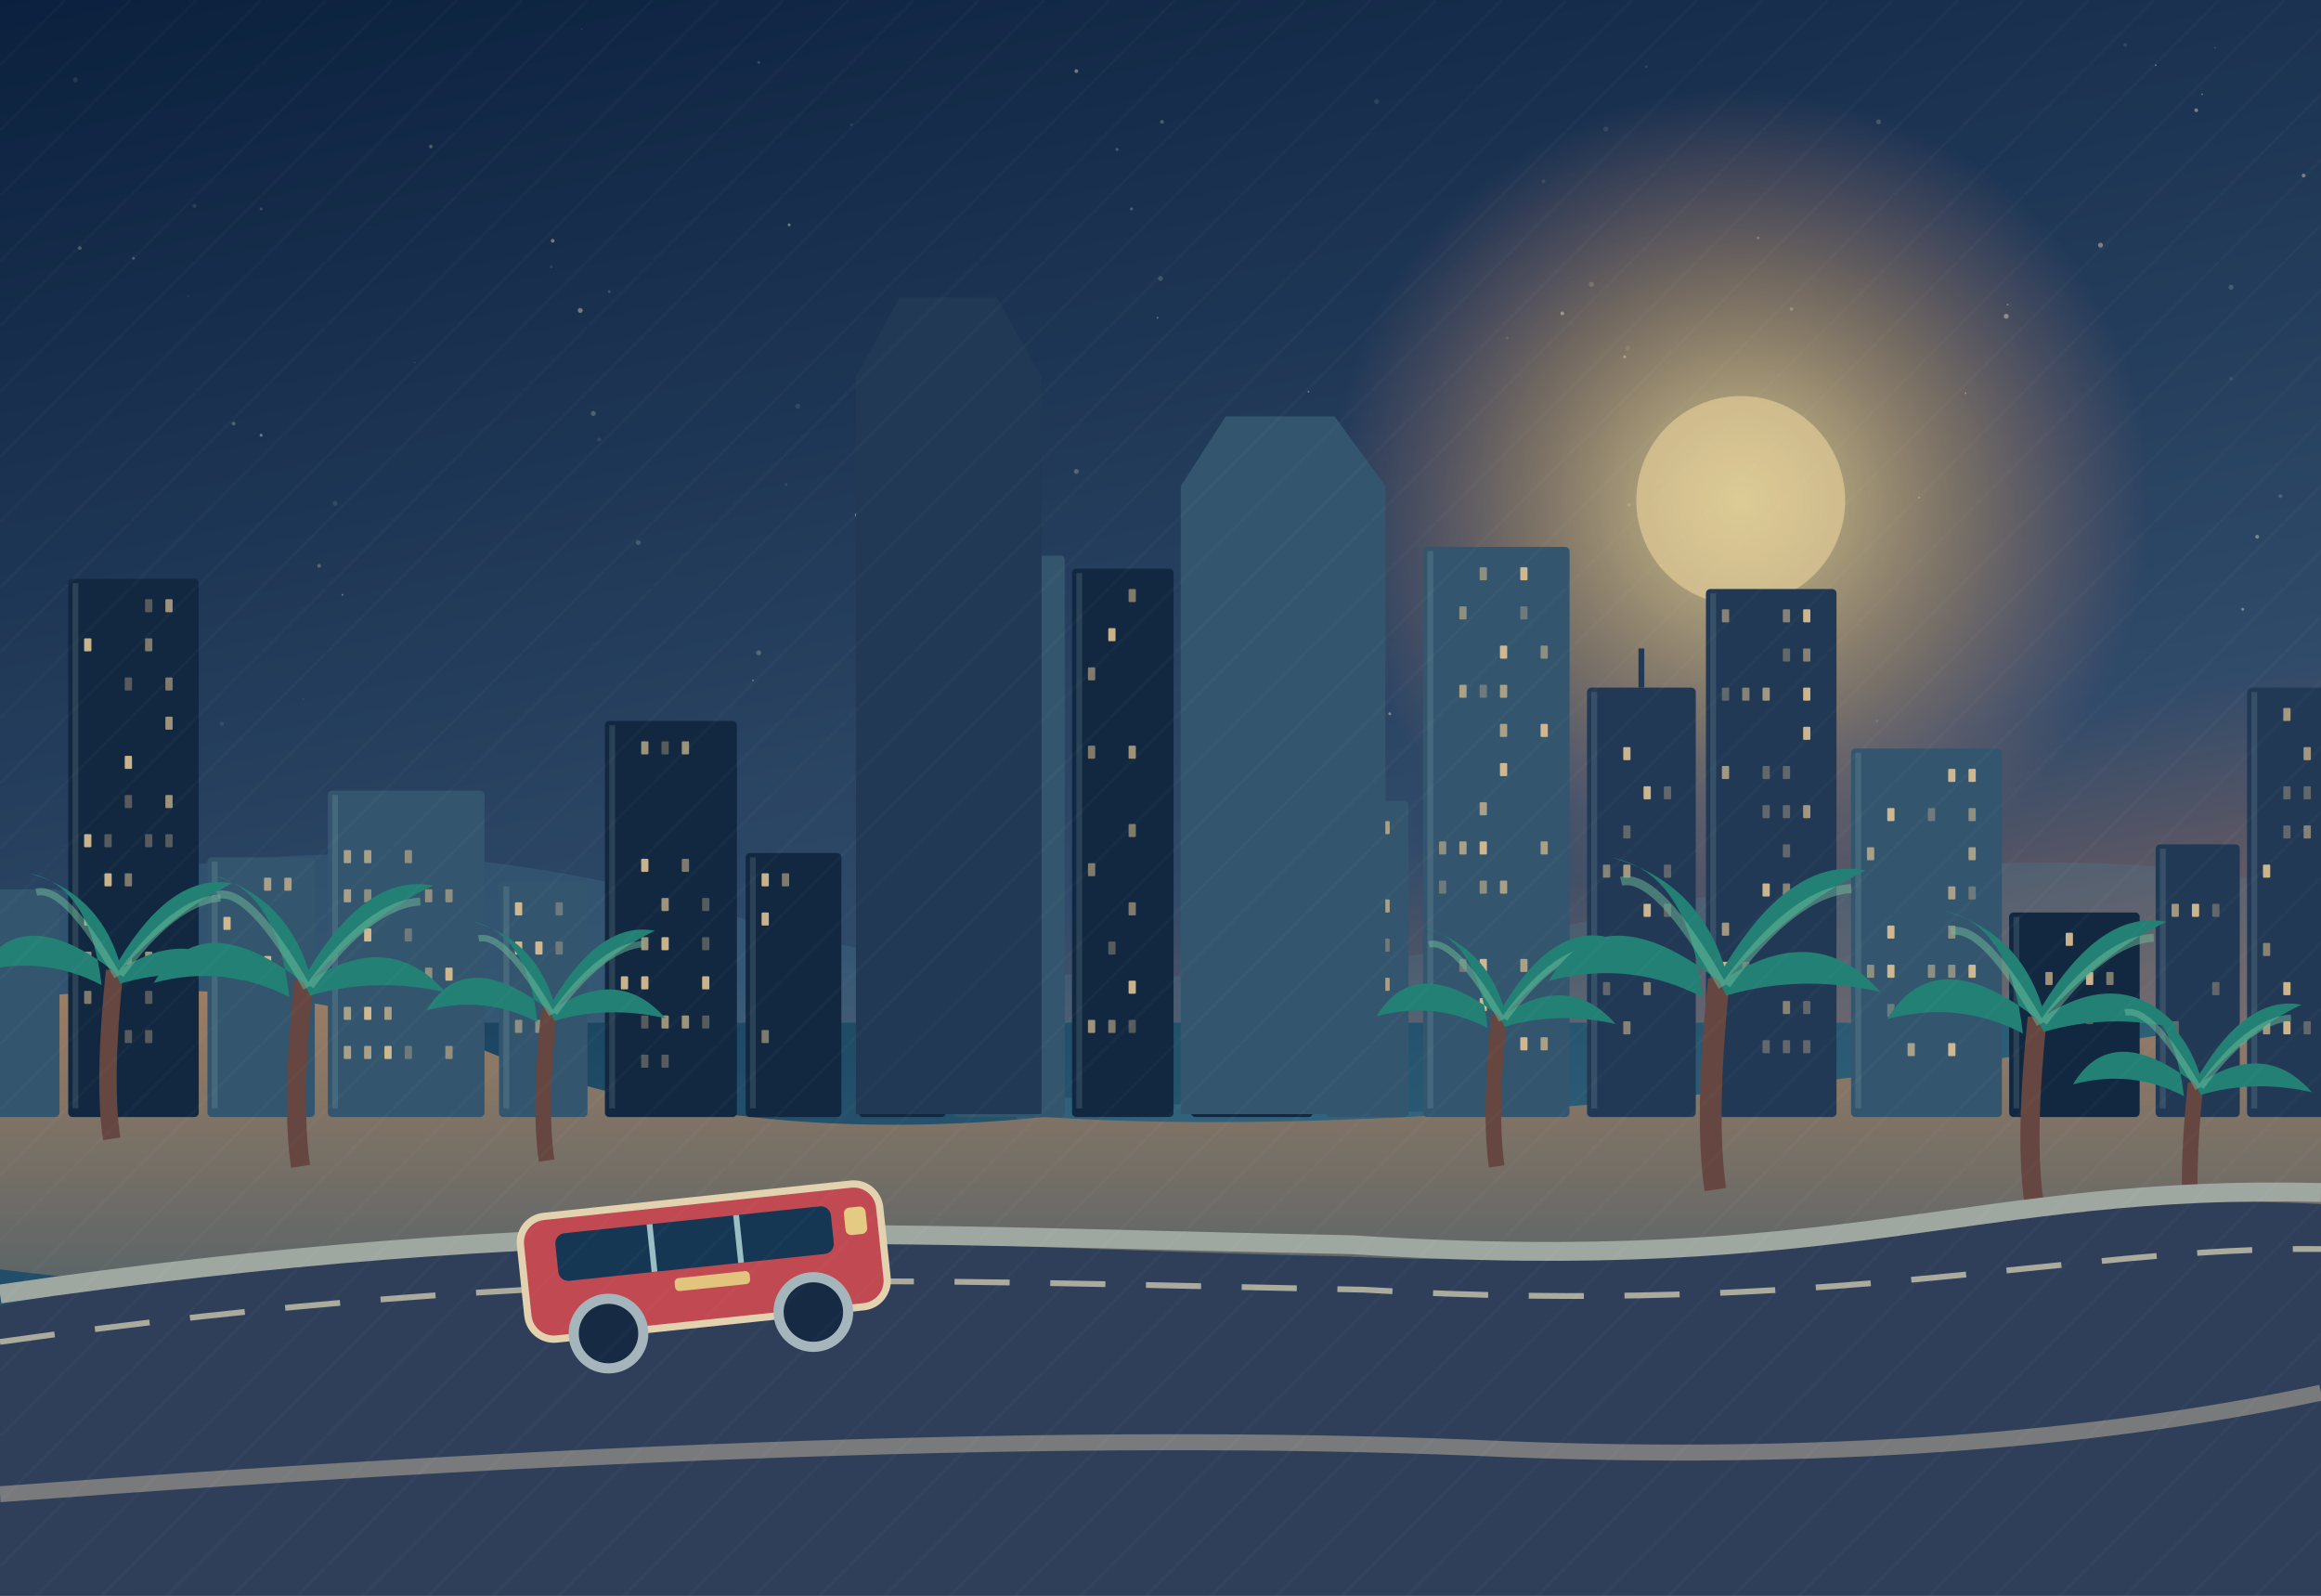
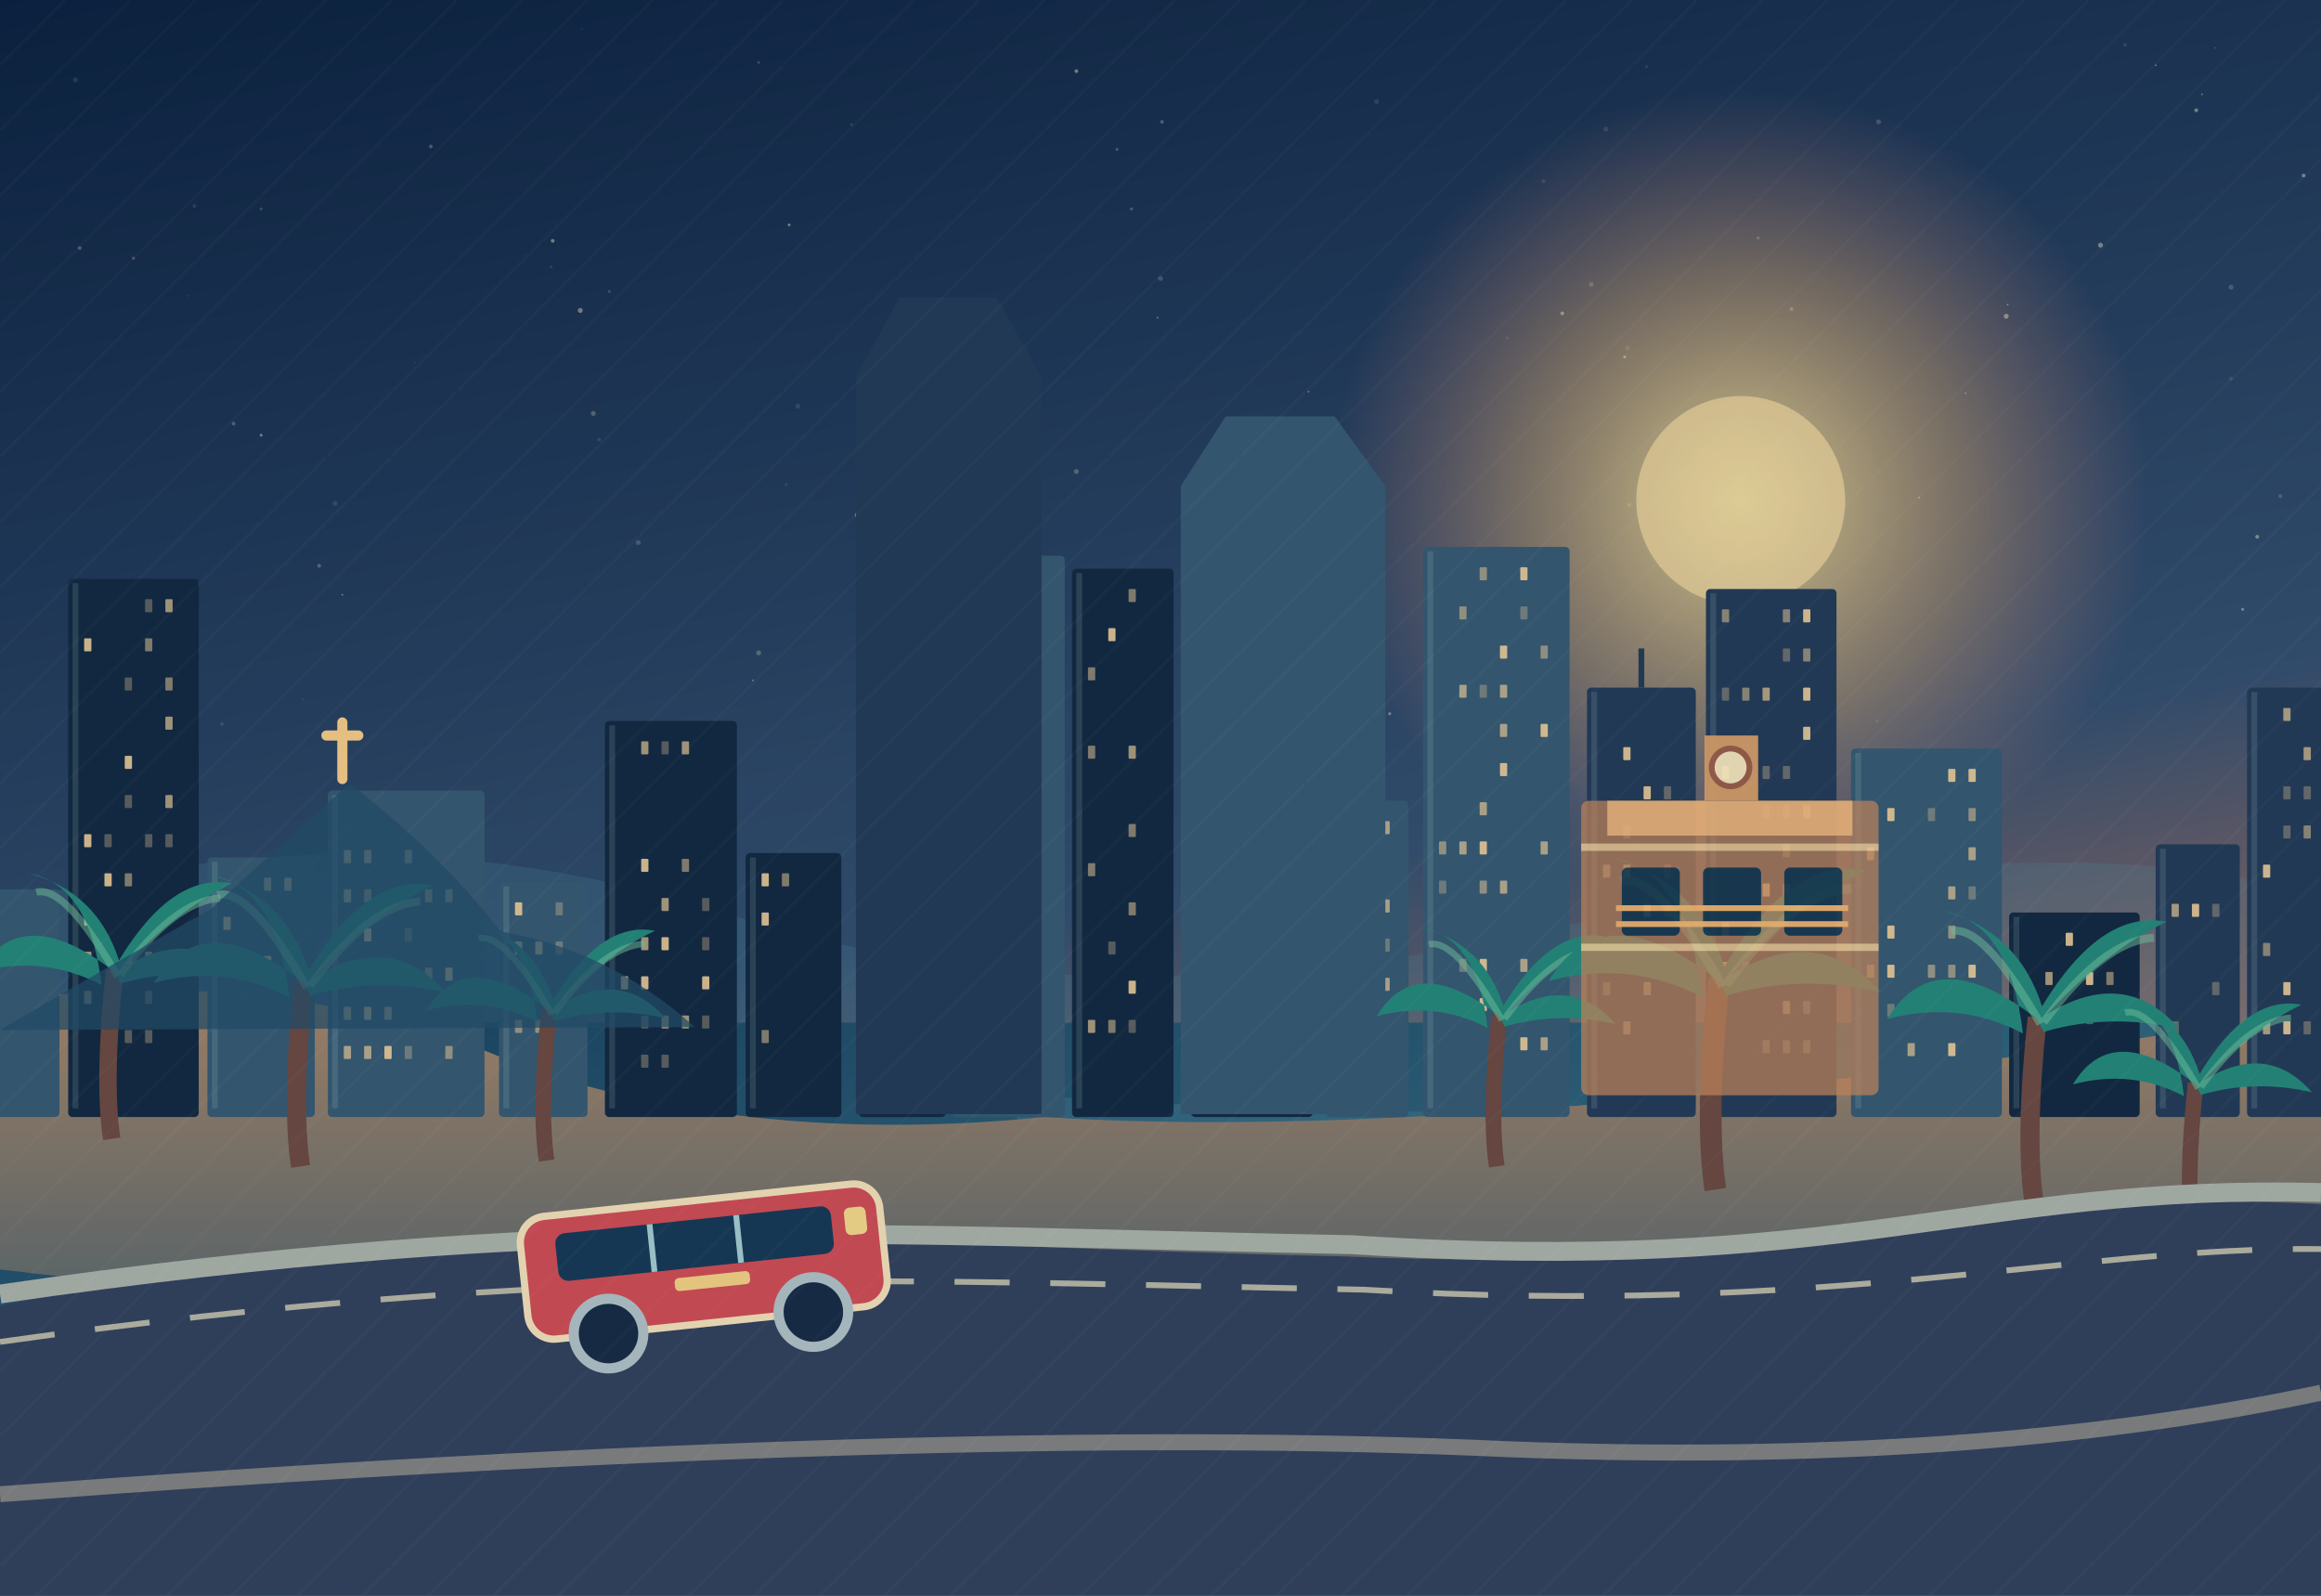
<svg xmlns="http://www.w3.org/2000/svg" width="1600" height="1100" viewBox="0 0 1600 1100" preserveAspectRatio="xMidYMid slice">
  <defs>
    <linearGradient id="sky" x1="0" y1="0" x2=".3" y2="1">
      <stop offset="0" stop-color="#0a203e" />
      <stop offset=".65" stop-color="#345070" />
      <stop offset="1" stop-color="#dc805c" />
    </linearGradient>
    <radialGradient id="glow">
      <stop offset="0" stop-color="#fff1a2" stop-opacity=".90" />
      <stop offset=".55" stop-color="#fbbb72" stop-opacity=".42" />
      <stop offset="1" stop-color="#f58c7a" stop-opacity="0" />
    </radialGradient>
    <linearGradient id="water" x1="0" y1="0" x2="1" y2="1">
      <stop stop-color="#16415e" />
      <stop offset="1" stop-color="#4f91a4" />
    </linearGradient>
    <linearGradient id="sand" x1="0" y1="0" x2="0" y2="1">
      <stop stop-color="#ae8a6a" />
      <stop offset="1" stop-color="#5e6b6e" />
    </linearGradient>
    <pattern id="lines" width="45" height="45" patternUnits="userSpaceOnUse">
      <path d="M0 45 L45 0" stroke="#ffffff" opacity=".025" stroke-width="2" />
    </pattern>
  </defs>
  <rect width="1600" height="1100" fill="url(#sky)" />
  <circle cx="1200" cy="345" r="285" fill="url(#glow)" />
  <circle cx="1200" cy="345" r="72" fill="#ffe2a4" opacity=".67" />
  <circle cx="130" cy="204" r="0.6" fill="#fff1cf" opacity=".12" />
  <circle cx="742" cy="49" r="1.3" fill="#fff1cf" opacity=".45" />
  <circle cx="401" cy="20" r="0.6" fill="#fff1cf" opacity=".12" />
  <circle cx="161" cy="292" r="1.3" fill="#fff1cf" opacity=".27" />
  <circle cx="409" cy="285" r="1.7" fill="#fff1cf" opacity=".27" />
  <circle cx="1556" cy="370" r="1.3" fill="#fff1cf" opacity=".45" />
  <circle cx="780" cy="144" r="1" fill="#fff1cf" opacity=".27" />
  <circle cx="591" cy="355" r="1.7" fill="#fff1cf" opacity=".45" />
  <circle cx="829" cy="416" r="1.3" fill="#fff1cf" opacity=".45" />
  <circle cx="523" cy="450" r="1.7" fill="#fff1cf" opacity=".27" />
  <circle cx="1097" cy="196" r="1.7" fill="#fff1cf" opacity=".2" />
  <circle cx="153" cy="499" r="1.3" fill="#fff1cf" opacity=".12" />
  <circle cx="635" cy="481" r="0.6" fill="#fff1cf" opacity=".2" />
  <circle cx="1212" cy="164" r="1" fill="#fff1cf" opacity=".27" />
  <circle cx="1323" cy="343" r="0.6" fill="#fff1cf" opacity=".45" />
  <circle cx="180" cy="300" r="1" fill="#fff1cf" opacity=".45" />
  <circle cx="784" cy="399" r="1" fill="#fff1cf" opacity=".2" />
  <circle cx="800" cy="192" r="1.7" fill="#fff1cf" opacity=".2" />
  <circle cx="209" cy="482" r="0.6" fill="#fff1cf" opacity=".12" />
  <circle cx="220" cy="390" r="1.3" fill="#fff1cf" opacity=".27" />
  <circle cx="1123" cy="348" r="1.3" fill="#fff1cf" opacity=".2" />
  <circle cx="830" cy="488" r="0.6" fill="#fff1cf" opacity=".12" />
  <circle cx="55" cy="171" r="1.3" fill="#fff1cf" opacity=".27" />
  <circle cx="1514" cy="76" r="1.3" fill="#fff1cf" opacity=".45" />
  <circle cx="180" cy="144" r="1" fill="#fff1cf" opacity=".2" />
  <circle cx="801" cy="84" r="1.3" fill="#fff1cf" opacity=".27" />
  <circle cx="615" cy="378" r="1.3" fill="#fff1cf" opacity=".12" />
  <circle cx="587" cy="86" r="1" fill="#fff1cf" opacity=".12" />
  <circle cx="1294" cy="497" r="1" fill="#fff1cf" opacity=".12" />
  <circle cx="92" cy="178" r="1" fill="#fff1cf" opacity=".27" />
  <circle cx="902" cy="270" r="0.6" fill="#fff1cf" opacity=".45" />
  <circle cx="297" cy="101" r="1.3" fill="#fff1cf" opacity=".27" />
  <circle cx="381" cy="166" r="1.3" fill="#fff1cf" opacity=".45" />
  <circle cx="1135" cy="46" r="1" fill="#fff1cf" opacity=".12" />
  <circle cx="691" cy="407" r="0.6" fill="#fff1cf" opacity=".2" />
  <circle cx="400" cy="214" r="1.7" fill="#fff1cf" opacity=".45" />
  <circle cx="286" cy="250" r="0.6" fill="#fff1cf" opacity=".12" />
  <circle cx="1235" cy="213" r="1.3" fill="#fff1cf" opacity=".27" />
  <circle cx="1448" cy="169" r="1.7" fill="#fff1cf" opacity=".45" />
  <circle cx="1120" cy="246" r="1" fill="#fff1cf" opacity=".45" />
  <circle cx="550" cy="280" r="1.7" fill="#fff1cf" opacity=".12" />
  <circle cx="798" cy="219" r="0.6" fill="#fff1cf" opacity=".45" />
  <circle cx="542" cy="334" r="1" fill="#fff1cf" opacity=".12" />
  <circle cx="1107" cy="89" r="1.7" fill="#fff1cf" opacity=".12" />
  <circle cx="544" cy="155" r="1" fill="#fff1cf" opacity=".45" />
  <circle cx="1384" cy="210" r="0.6" fill="#fff1cf" opacity=".45" />
  <circle cx="1064" cy="125" r="1.3" fill="#fff1cf" opacity=".12" />
  <circle cx="1145" cy="390" r="1" fill="#fff1cf" opacity=".2" />
  <circle cx="519" cy="469" r="0.6" fill="#fff1cf" opacity=".45" />
  <circle cx="134" cy="142" r="1.3" fill="#fff1cf" opacity=".12" />
  <circle cx="236" cy="410" r="0.6" fill="#fff1cf" opacity=".45" />
  <circle cx="66" cy="500" r="1.7" fill="#fff1cf" opacity=".45" />
  <circle cx="742" cy="325" r="1.7" fill="#fff1cf" opacity=".27" />
  <circle cx="523" cy="43" r="1" fill="#fff1cf" opacity=".2" />
  <circle cx="1546" cy="420" r="1" fill="#fff1cf" opacity=".45" />
  <circle cx="1295" cy="84" r="1.7" fill="#fff1cf" opacity=".2" />
  <circle cx="1518" cy="65" r="0.6" fill="#fff1cf" opacity=".45" />
  <circle cx="413" cy="303" r="1.3" fill="#fff1cf" opacity=".12" />
  <circle cx="52" cy="55" r="1.7" fill="#fff1cf" opacity=".12" />
  <circle cx="1077" cy="216" r="1.3" fill="#fff1cf" opacity=".45" />
  <circle cx="1538" cy="198" r="1.7" fill="#fff1cf" opacity=".2" />
  <circle cx="380" cy="184" r="1" fill="#fff1cf" opacity=".12" />
  <circle cx="1143" cy="333" r="0.6" fill="#fff1cf" opacity=".27" />
  <circle cx="1572" cy="342" r="1.3" fill="#fff1cf" opacity=".2" />
  <circle cx="1527" cy="33" r="0.6" fill="#fff1cf" opacity=".2" />
  <circle cx="1039" cy="233" r="1" fill="#fff1cf" opacity=".12" />
  <circle cx="1383" cy="218" r="1.7" fill="#fff1cf" opacity=".45" />
  <circle cx="440" cy="374" r="1.7" fill="#fff1cf" opacity=".2" />
  <circle cx="1588" cy="121" r="1.3" fill="#fff1cf" opacity=".45" />
  <circle cx="231" cy="347" r="1.7" fill="#fff1cf" opacity=".12" />
  <circle cx="634" cy="436" r="1.3" fill="#fff1cf" opacity=".27" />
  <circle cx="1122" cy="240" r="1.7" fill="#fff1cf" opacity=".12" />
  <circle cx="1486" cy="45" r="0.6" fill="#fff1cf" opacity=".45" />
  <circle cx="949" cy="70" r="1.7" fill="#fff1cf" opacity=".12" />
  <circle cx="420" cy="201" r="1" fill="#fff1cf" opacity=".2" />
  <circle cx="958" cy="492" r="1" fill="#fff1cf" opacity=".45" />
  <circle cx="1538" cy="261" r="1.3" fill="#fff1cf" opacity=".12" />
  <circle cx="1465" cy="31" r="1.3" fill="#fff1cf" opacity=".12" />
  <circle cx="1355" cy="271" r="0.6" fill="#fff1cf" opacity=".45" />
  <circle cx="770" cy="103" r="1" fill="#fff1cf" opacity=".27" />
  <path d="M0 625 Q250 550 505 631 T1080 638 T1600 616 V770 H0Z" fill="#4f91a4" opacity=".22" />
  <path d="M0 705 L1600 705 V1100 H0Z" fill="url(#water)" />
  <path d="M700 754 Q1090 785 1600 740 V1100 H720Z" fill="#4f91a4" opacity=".28" />
  <path d="M780 817 Q1075 861 1600 821 M870 893 Q1190 914 1580 891 M950 963 Q1330 983 1580 970" fill="none" stroke="#bde1db" stroke-width="4" opacity=".2" />
  <path d="M-40 697 Q180 655 360 735 Q520 790 720 770 Q1030 790 1600 696 L1600 870 Q1050 886 706 903 Q310 916 -40 870Z" fill="url(#sand)" />
  <rect x="-20" y="613" width="61" height="157" rx="3" fill="#385c74" />
  <path d="M-15 616 V764" stroke="#bfe1dd" stroke-width="4" opacity=".16" />
  <rect x="19" y="654" width="5" height="9" rx=".6" fill="#ffdba0" opacity="0.52" />
  <rect x="47" y="399" width="90" height="371" rx="3" fill="#122941" />
  <path d="M52 402 V764" stroke="#bfe1dd" stroke-width="4" opacity=".16" />
  <rect x="58" y="440" width="5" height="9" rx=".6" fill="#ffdba0" opacity="0.88" />
  <rect x="58" y="575" width="5" height="9" rx=".6" fill="#ffdba0" opacity="0.88" />
  <rect x="58" y="629" width="5" height="9" rx=".6" fill="#ffdba0" opacity="0.88" />
  <rect x="58" y="656" width="5" height="9" rx=".6" fill="#ffdba0" opacity="0.67" />
  <rect x="58" y="683" width="5" height="9" rx=".6" fill="#ffdba0" opacity="0.52" />
  <rect x="72" y="575" width="5" height="9" rx=".6" fill="#ffdba0" opacity="0.33" />
  <rect x="72" y="602" width="5" height="9" rx=".6" fill="#ffdba0" opacity="0.88" />
  <rect x="72" y="710" width="5" height="9" rx=".6" fill="#ffdba0" opacity="0.88" />
  <rect x="86" y="467" width="5" height="9" rx=".6" fill="#ffdba0" opacity="0.33" />
  <rect x="86" y="521" width="5" height="9" rx=".6" fill="#ffdba0" opacity="0.88" />
  <rect x="86" y="548" width="5" height="9" rx=".6" fill="#ffdba0" opacity="0.33" />
  <rect x="86" y="602" width="5" height="9" rx=".6" fill="#ffdba0" opacity="0.52" />
  <rect x="86" y="656" width="5" height="9" rx=".6" fill="#ffdba0" opacity="0.52" />
  <rect x="86" y="710" width="5" height="9" rx=".6" fill="#ffdba0" opacity="0.33" />
  <rect x="100" y="413" width="5" height="9" rx=".6" fill="#ffdba0" opacity="0.33" />
  <rect x="100" y="440" width="5" height="9" rx=".6" fill="#ffdba0" opacity="0.52" />
  <rect x="100" y="575" width="5" height="9" rx=".6" fill="#ffdba0" opacity="0.33" />
  <rect x="100" y="656" width="5" height="9" rx=".6" fill="#ffdba0" opacity="0.67" />
  <rect x="100" y="683" width="5" height="9" rx=".6" fill="#ffdba0" opacity="0.33" />
  <rect x="100" y="710" width="5" height="9" rx=".6" fill="#ffdba0" opacity="0.33" />
  <rect x="114" y="413" width="5" height="9" rx=".6" fill="#ffdba0" opacity="0.67" />
  <rect x="114" y="467" width="5" height="9" rx=".6" fill="#ffdba0" opacity="0.52" />
  <rect x="114" y="494" width="5" height="9" rx=".6" fill="#ffdba0" opacity="0.67" />
  <rect x="114" y="548" width="5" height="9" rx=".6" fill="#ffdba0" opacity="0.67" />
  <rect x="114" y="575" width="5" height="9" rx=".6" fill="#ffdba0" opacity="0.33" />
  <rect x="143" y="591" width="74" height="179" rx="3" fill="#385c74" />
  <path d="M148 594 V764" stroke="#bfe1dd" stroke-width="4" opacity=".16" />
  <rect x="154" y="632" width="5" height="9" rx=".6" fill="#ffdba0" opacity="0.88" />
  <rect x="182" y="605" width="5" height="9" rx=".6" fill="#ffdba0" opacity="0.67" />
  <rect x="182" y="659" width="5" height="9" rx=".6" fill="#ffdba0" opacity="0.88" />
  <rect x="196" y="605" width="5" height="9" rx=".6" fill="#ffdba0" opacity="0.67" />
  <rect x="226" y="545" width="108" height="225" rx="3" fill="#385c74" />
  <path d="M231 548 V764" stroke="#bfe1dd" stroke-width="4" opacity=".16" />
  <rect x="237" y="586" width="5" height="9" rx=".6" fill="#ffdba0" opacity="0.67" />
  <rect x="237" y="613" width="5" height="9" rx=".6" fill="#ffdba0" opacity="0.67" />
  <rect x="237" y="694" width="5" height="9" rx=".6" fill="#ffdba0" opacity="0.67" />
  <rect x="237" y="721" width="5" height="9" rx=".6" fill="#ffdba0" opacity="0.67" />
  <rect x="251" y="586" width="5" height="9" rx=".6" fill="#ffdba0" opacity="0.67" />
  <rect x="251" y="613" width="5" height="9" rx=".6" fill="#ffdba0" opacity="0.52" />
  <rect x="251" y="640" width="5" height="9" rx=".6" fill="#ffdba0" opacity="0.88" />
  <rect x="251" y="667" width="5" height="9" rx=".6" fill="#ffdba0" opacity="0.52" />
  <rect x="251" y="694" width="5" height="9" rx=".6" fill="#ffdba0" opacity="0.88" />
  <rect x="251" y="721" width="5" height="9" rx=".6" fill="#ffdba0" opacity="0.67" />
  <rect x="265" y="694" width="5" height="9" rx=".6" fill="#ffdba0" opacity="0.67" />
  <rect x="265" y="721" width="5" height="9" rx=".6" fill="#ffdba0" opacity="0.88" />
  <rect x="279" y="586" width="5" height="9" rx=".6" fill="#ffdba0" opacity="0.52" />
  <rect x="279" y="640" width="5" height="9" rx=".6" fill="#ffdba0" opacity="0.33" />
  <rect x="279" y="667" width="5" height="9" rx=".6" fill="#ffdba0" opacity="0.67" />
  <rect x="279" y="721" width="5" height="9" rx=".6" fill="#ffdba0" opacity="0.33" />
  <rect x="293" y="613" width="5" height="9" rx=".6" fill="#ffdba0" opacity="0.52" />
  <rect x="293" y="667" width="5" height="9" rx=".6" fill="#ffdba0" opacity="0.52" />
  <rect x="307" y="613" width="5" height="9" rx=".6" fill="#ffdba0" opacity="0.52" />
  <rect x="307" y="667" width="5" height="9" rx=".6" fill="#ffdba0" opacity="0.88" />
  <rect x="307" y="721" width="5" height="9" rx=".6" fill="#ffdba0" opacity="0.52" />
  <rect x="344" y="608" width="61" height="162" rx="3" fill="#385c74" />
  <path d="M349 611 V764" stroke="#bfe1dd" stroke-width="4" opacity=".16" />
  <rect x="355" y="622" width="5" height="9" rx=".6" fill="#ffdba0" opacity="0.88" />
  <rect x="355" y="649" width="5" height="9" rx=".6" fill="#ffdba0" opacity="0.88" />
  <rect x="355" y="703" width="5" height="9" rx=".6" fill="#ffdba0" opacity="0.52" />
  <rect x="369" y="649" width="5" height="9" rx=".6" fill="#ffdba0" opacity="0.88" />
  <rect x="369" y="703" width="5" height="9" rx=".6" fill="#ffdba0" opacity="0.52" />
  <rect x="383" y="622" width="5" height="9" rx=".6" fill="#ffdba0" opacity="0.33" />
  <rect x="383" y="649" width="5" height="9" rx=".6" fill="#ffdba0" opacity="0.33" />
  <rect x="417" y="497" width="91" height="273" rx="3" fill="#122941" />
  <path d="M422 500 V764" stroke="#bfe1dd" stroke-width="4" opacity=".16" />
  <rect x="428" y="673" width="5" height="9" rx=".6" fill="#ffdba0" opacity="0.88" />
  <rect x="442" y="511" width="5" height="9" rx=".6" fill="#ffdba0" opacity="0.67" />
  <rect x="442" y="592" width="5" height="9" rx=".6" fill="#ffdba0" opacity="0.88" />
  <rect x="442" y="646" width="5" height="9" rx=".6" fill="#ffdba0" opacity="0.67" />
  <rect x="442" y="673" width="5" height="9" rx=".6" fill="#ffdba0" opacity="0.88" />
  <rect x="442" y="700" width="5" height="9" rx=".6" fill="#ffdba0" opacity="0.33" />
  <rect x="442" y="727" width="5" height="9" rx=".6" fill="#ffdba0" opacity="0.33" />
  <rect x="456" y="511" width="5" height="9" rx=".6" fill="#ffdba0" opacity="0.33" />
  <rect x="456" y="619" width="5" height="9" rx=".6" fill="#ffdba0" opacity="0.67" />
  <rect x="456" y="646" width="5" height="9" rx=".6" fill="#ffdba0" opacity="0.88" />
  <rect x="456" y="700" width="5" height="9" rx=".6" fill="#ffdba0" opacity="0.67" />
  <rect x="456" y="727" width="5" height="9" rx=".6" fill="#ffdba0" opacity="0.33" />
  <rect x="470" y="511" width="5" height="9" rx=".6" fill="#ffdba0" opacity="0.67" />
  <rect x="470" y="592" width="5" height="9" rx=".6" fill="#ffdba0" opacity="0.52" />
  <rect x="470" y="700" width="5" height="9" rx=".6" fill="#ffdba0" opacity="0.67" />
  <rect x="484" y="619" width="5" height="9" rx=".6" fill="#ffdba0" opacity="0.33" />
  <rect x="484" y="646" width="5" height="9" rx=".6" fill="#ffdba0" opacity="0.33" />
  <rect x="484" y="673" width="5" height="9" rx=".6" fill="#ffdba0" opacity="0.88" />
  <rect x="484" y="700" width="5" height="9" rx=".6" fill="#ffdba0" opacity="0.33" />
  <rect x="514" y="588" width="66" height="182" rx="3" fill="#122941" />
  <path d="M519 591 V764" stroke="#bfe1dd" stroke-width="4" opacity=".16" />
  <rect x="525" y="602" width="5" height="9" rx=".6" fill="#ffdba0" opacity="0.88" />
  <rect x="525" y="629" width="5" height="9" rx=".6" fill="#ffdba0" opacity="0.88" />
  <rect x="525" y="710" width="5" height="9" rx=".6" fill="#ffdba0" opacity="0.52" />
  <rect x="539" y="602" width="5" height="9" rx=".6" fill="#ffdba0" opacity="0.52" />
  <rect x="592" y="467" width="60" height="303" rx="3" fill="#122941" />
  <path d="M597 470 V764" stroke="#bfe1dd" stroke-width="4" opacity=".16" />
  <rect x="603" y="616" width="5" height="9" rx=".6" fill="#ffdba0" opacity="0.67" />
  <rect x="603" y="670" width="5" height="9" rx=".6" fill="#ffdba0" opacity="0.33" />
  <rect x="603" y="697" width="5" height="9" rx=".6" fill="#ffdba0" opacity="0.88" />
  <rect x="617" y="481" width="5" height="9" rx=".6" fill="#ffdba0" opacity="0.33" />
  <rect x="617" y="508" width="5" height="9" rx=".6" fill="#ffdba0" opacity="0.88" />
  <rect x="631" y="535" width="5" height="9" rx=".6" fill="#ffdba0" opacity="0.88" />
  <rect x="631" y="643" width="5" height="9" rx=".6" fill="#ffdba0" opacity="0.88" />
  <rect x="631" y="697" width="5" height="9" rx=".6" fill="#ffdba0" opacity="0.67" />
  <rect x="631" y="724" width="5" height="9" rx=".6" fill="#ffdba0" opacity="0.88" />
  <rect x="657" y="383" width="77" height="387" rx="3" fill="#385c74" />
  <path d="M662 386 V764" stroke="#bfe1dd" stroke-width="4" opacity=".16" />
  <rect x="668" y="451" width="5" height="9" rx=".6" fill="#ffdba0" opacity="0.33" />
  <rect x="668" y="478" width="5" height="9" rx=".6" fill="#ffdba0" opacity="0.33" />
  <rect x="668" y="505" width="5" height="9" rx=".6" fill="#ffdba0" opacity="0.67" />
  <rect x="668" y="532" width="5" height="9" rx=".6" fill="#ffdba0" opacity="0.67" />
  <rect x="668" y="559" width="5" height="9" rx=".6" fill="#ffdba0" opacity="0.88" />
  <rect x="668" y="586" width="5" height="9" rx=".6" fill="#ffdba0" opacity="0.88" />
  <rect x="668" y="667" width="5" height="9" rx=".6" fill="#ffdba0" opacity="0.52" />
  <rect x="668" y="721" width="5" height="9" rx=".6" fill="#ffdba0" opacity="0.33" />
  <rect x="682" y="397" width="5" height="9" rx=".6" fill="#ffdba0" opacity="0.88" />
  <rect x="682" y="451" width="5" height="9" rx=".6" fill="#ffdba0" opacity="0.88" />
  <rect x="682" y="478" width="5" height="9" rx=".6" fill="#ffdba0" opacity="0.33" />
  <rect x="682" y="505" width="5" height="9" rx=".6" fill="#ffdba0" opacity="0.67" />
  <rect x="682" y="559" width="5" height="9" rx=".6" fill="#ffdba0" opacity="0.88" />
  <rect x="696" y="397" width="5" height="9" rx=".6" fill="#ffdba0" opacity="0.88" />
  <rect x="696" y="424" width="5" height="9" rx=".6" fill="#ffdba0" opacity="0.67" />
  <rect x="696" y="586" width="5" height="9" rx=".6" fill="#ffdba0" opacity="0.88" />
  <rect x="696" y="613" width="5" height="9" rx=".6" fill="#ffdba0" opacity="0.52" />
  <rect x="696" y="667" width="5" height="9" rx=".6" fill="#ffdba0" opacity="0.67" />
  <rect x="696" y="694" width="5" height="9" rx=".6" fill="#ffdba0" opacity="0.88" />
  <rect x="696" y="721" width="5" height="9" rx=".6" fill="#ffdba0" opacity="0.33" />
  <rect x="710" y="397" width="5" height="9" rx=".6" fill="#ffdba0" opacity="0.52" />
  <rect x="710" y="451" width="5" height="9" rx=".6" fill="#ffdba0" opacity="0.52" />
  <rect x="710" y="478" width="5" height="9" rx=".6" fill="#ffdba0" opacity="0.52" />
  <rect x="710" y="505" width="5" height="9" rx=".6" fill="#ffdba0" opacity="0.33" />
  <rect x="710" y="559" width="5" height="9" rx=".6" fill="#ffdba0" opacity="0.88" />
  <rect x="710" y="586" width="5" height="9" rx=".6" fill="#ffdba0" opacity="0.33" />
  <rect x="710" y="640" width="5" height="9" rx=".6" fill="#ffdba0" opacity="0.88" />
  <rect x="710" y="694" width="5" height="9" rx=".6" fill="#ffdba0" opacity="0.33" />
  <rect x="710" y="721" width="5" height="9" rx=".6" fill="#ffdba0" opacity="0.67" />
  <rect x="739" y="392" width="70" height="378" rx="3" fill="#122941" />
  <path d="M744 395 V764" stroke="#bfe1dd" stroke-width="4" opacity=".16" />
  <rect x="750" y="460" width="5" height="9" rx=".6" fill="#ffdba0" opacity="0.52" />
  <rect x="750" y="514" width="5" height="9" rx=".6" fill="#ffdba0" opacity="0.52" />
  <rect x="750" y="595" width="5" height="9" rx=".6" fill="#ffdba0" opacity="0.52" />
  <rect x="750" y="703" width="5" height="9" rx=".6" fill="#ffdba0" opacity="0.67" />
  <rect x="764" y="433" width="5" height="9" rx=".6" fill="#ffdba0" opacity="0.88" />
  <rect x="764" y="649" width="5" height="9" rx=".6" fill="#ffdba0" opacity="0.33" />
  <rect x="764" y="703" width="5" height="9" rx=".6" fill="#ffdba0" opacity="0.52" />
  <rect x="778" y="406" width="5" height="9" rx=".6" fill="#ffdba0" opacity="0.52" />
  <rect x="778" y="514" width="5" height="9" rx=".6" fill="#ffdba0" opacity="0.67" />
  <rect x="778" y="568" width="5" height="9" rx=".6" fill="#ffdba0" opacity="0.52" />
  <rect x="778" y="622" width="5" height="9" rx=".6" fill="#ffdba0" opacity="0.52" />
  <rect x="778" y="676" width="5" height="9" rx=".6" fill="#ffdba0" opacity="0.88" />
  <rect x="778" y="703" width="5" height="9" rx=".6" fill="#ffdba0" opacity="0.33" />
  <rect x="821" y="379" width="84" height="391" rx="3" fill="#122941" />
  <path d="M826 382 V764" stroke="#bfe1dd" stroke-width="4" opacity=".16" />
  <rect x="832" y="393" width="5" height="9" rx=".6" fill="#ffdba0" opacity="0.52" />
  <rect x="832" y="474" width="5" height="9" rx=".6" fill="#ffdba0" opacity="0.33" />
  <rect x="832" y="501" width="5" height="9" rx=".6" fill="#ffdba0" opacity="0.52" />
  <rect x="832" y="555" width="5" height="9" rx=".6" fill="#ffdba0" opacity="0.88" />
  <rect x="832" y="663" width="5" height="9" rx=".6" fill="#ffdba0" opacity="0.52" />
  <rect x="846" y="393" width="5" height="9" rx=".6" fill="#ffdba0" opacity="0.67" />
  <rect x="846" y="474" width="5" height="9" rx=".6" fill="#ffdba0" opacity="0.52" />
  <rect x="846" y="528" width="5" height="9" rx=".6" fill="#ffdba0" opacity="0.88" />
  <rect x="846" y="555" width="5" height="9" rx=".6" fill="#ffdba0" opacity="0.33" />
  <rect x="846" y="609" width="5" height="9" rx=".6" fill="#ffdba0" opacity="0.33" />
  <rect x="846" y="663" width="5" height="9" rx=".6" fill="#ffdba0" opacity="0.52" />
  <rect x="860" y="393" width="5" height="9" rx=".6" fill="#ffdba0" opacity="0.52" />
  <rect x="860" y="420" width="5" height="9" rx=".6" fill="#ffdba0" opacity="0.33" />
  <rect x="860" y="447" width="5" height="9" rx=".6" fill="#ffdba0" opacity="0.67" />
  <rect x="860" y="582" width="5" height="9" rx=".6" fill="#ffdba0" opacity="0.67" />
  <rect x="860" y="717" width="5" height="9" rx=".6" fill="#ffdba0" opacity="0.67" />
  <rect x="874" y="393" width="5" height="9" rx=".6" fill="#ffdba0" opacity="0.52" />
  <rect x="874" y="447" width="5" height="9" rx=".6" fill="#ffdba0" opacity="0.33" />
  <rect x="874" y="528" width="5" height="9" rx=".6" fill="#ffdba0" opacity="0.52" />
  <rect x="874" y="582" width="5" height="9" rx=".6" fill="#ffdba0" opacity="0.88" />
  <rect x="874" y="663" width="5" height="9" rx=".6" fill="#ffdba0" opacity="0.88" />
  <rect x="914" y="552" width="57" height="218" rx="3" fill="#385c74" />
  <path d="M919 555 V764" stroke="#bfe1dd" stroke-width="4" opacity=".16" />
  <rect x="925" y="566" width="5" height="9" rx=".6" fill="#ffdba0" opacity="0.88" />
  <rect x="925" y="593" width="5" height="9" rx=".6" fill="#ffdba0" opacity="0.88" />
  <rect x="939" y="593" width="5" height="9" rx=".6" fill="#ffdba0" opacity="0.88" />
  <rect x="939" y="620" width="5" height="9" rx=".6" fill="#ffdba0" opacity="0.52" />
  <rect x="939" y="647" width="5" height="9" rx=".6" fill="#ffdba0" opacity="0.67" />
  <rect x="939" y="701" width="5" height="9" rx=".6" fill="#ffdba0" opacity="0.88" />
  <rect x="953" y="566" width="5" height="9" rx=".6" fill="#ffdba0" opacity="0.67" />
  <rect x="953" y="620" width="5" height="9" rx=".6" fill="#ffdba0" opacity="0.67" />
  <rect x="953" y="647" width="5" height="9" rx=".6" fill="#ffdba0" opacity="0.33" />
  <rect x="953" y="674" width="5" height="9" rx=".6" fill="#ffdba0" opacity="0.67" />
  <rect x="981" y="377" width="101" height="393" rx="3" fill="#385c74" />
  <path d="M986 380 V764" stroke="#bfe1dd" stroke-width="4" opacity=".16" />
  <rect x="992" y="580" width="5" height="9" rx=".6" fill="#ffdba0" opacity="0.52" />
  <rect x="992" y="607" width="5" height="9" rx=".6" fill="#ffdba0" opacity="0.33" />
  <rect x="992" y="688" width="5" height="9" rx=".6" fill="#ffdba0" opacity="0.88" />
  <rect x="1006" y="418" width="5" height="9" rx=".6" fill="#ffdba0" opacity="0.52" />
  <rect x="1006" y="472" width="5" height="9" rx=".6" fill="#ffdba0" opacity="0.67" />
  <rect x="1006" y="580" width="5" height="9" rx=".6" fill="#ffdba0" opacity="0.67" />
  <rect x="1006" y="661" width="5" height="9" rx=".6" fill="#ffdba0" opacity="0.33" />
  <rect x="1020" y="391" width="5" height="9" rx=".6" fill="#ffdba0" opacity="0.52" />
  <rect x="1020" y="472" width="5" height="9" rx=".6" fill="#ffdba0" opacity="0.33" />
  <rect x="1020" y="553" width="5" height="9" rx=".6" fill="#ffdba0" opacity="0.67" />
  <rect x="1020" y="580" width="5" height="9" rx=".6" fill="#ffdba0" opacity="0.88" />
  <rect x="1020" y="607" width="5" height="9" rx=".6" fill="#ffdba0" opacity="0.52" />
  <rect x="1020" y="661" width="5" height="9" rx=".6" fill="#ffdba0" opacity="0.88" />
  <rect x="1020" y="688" width="5" height="9" rx=".6" fill="#ffdba0" opacity="0.88" />
  <rect x="1034" y="445" width="5" height="9" rx=".6" fill="#ffdba0" opacity="0.88" />
  <rect x="1034" y="472" width="5" height="9" rx=".6" fill="#ffdba0" opacity="0.67" />
  <rect x="1034" y="499" width="5" height="9" rx=".6" fill="#ffdba0" opacity="0.67" />
  <rect x="1034" y="526" width="5" height="9" rx=".6" fill="#ffdba0" opacity="0.88" />
  <rect x="1034" y="607" width="5" height="9" rx=".6" fill="#ffdba0" opacity="0.67" />
  <rect x="1048" y="391" width="5" height="9" rx=".6" fill="#ffdba0" opacity="0.88" />
  <rect x="1048" y="418" width="5" height="9" rx=".6" fill="#ffdba0" opacity="0.33" />
  <rect x="1048" y="661" width="5" height="9" rx=".6" fill="#ffdba0" opacity="0.67" />
  <rect x="1048" y="715" width="5" height="9" rx=".6" fill="#ffdba0" opacity="0.88" />
  <rect x="1062" y="445" width="5" height="9" rx=".6" fill="#ffdba0" opacity="0.52" />
  <rect x="1062" y="499" width="5" height="9" rx=".6" fill="#ffdba0" opacity="0.88" />
  <rect x="1062" y="580" width="5" height="9" rx=".6" fill="#ffdba0" opacity="0.67" />
  <rect x="1062" y="661" width="5" height="9" rx=".6" fill="#ffdba0" opacity="0.67" />
  <rect x="1062" y="715" width="5" height="9" rx=".6" fill="#ffdba0" opacity="0.67" />
  <rect x="1094" y="474" width="75" height="296" rx="3" fill="#243c58" />
  <path d="M1099 477 V764" stroke="#bfe1dd" stroke-width="4" opacity=".16" />
  <rect x="1105" y="596" width="5" height="9" rx=".6" fill="#ffdba0" opacity="0.52" />
  <rect x="1105" y="677" width="5" height="9" rx=".6" fill="#ffdba0" opacity="0.33" />
  <rect x="1119" y="515" width="5" height="9" rx=".6" fill="#ffdba0" opacity="0.88" />
  <rect x="1119" y="569" width="5" height="9" rx=".6" fill="#ffdba0" opacity="0.33" />
  <rect x="1119" y="596" width="5" height="9" rx=".6" fill="#ffdba0" opacity="0.67" />
  <rect x="1119" y="704" width="5" height="9" rx=".6" fill="#ffdba0" opacity="0.52" />
  <rect x="1133" y="542" width="5" height="9" rx=".6" fill="#ffdba0" opacity="0.88" />
  <rect x="1133" y="623" width="5" height="9" rx=".6" fill="#ffdba0" opacity="0.88" />
  <rect x="1133" y="650" width="5" height="9" rx=".6" fill="#ffdba0" opacity="0.88" />
  <rect x="1133" y="677" width="5" height="9" rx=".6" fill="#ffdba0" opacity="0.52" />
  <rect x="1147" y="542" width="5" height="9" rx=".6" fill="#ffdba0" opacity="0.33" />
  <rect x="1147" y="596" width="5" height="9" rx=".6" fill="#ffdba0" opacity="0.33" />
  <rect x="1147" y="623" width="5" height="9" rx=".6" fill="#ffdba0" opacity="0.33" />
  <path d="M1131.5 474 V447" stroke="#243c58" stroke-width="4" />
  <rect x="1176" y="406" width="90" height="364" rx="3" fill="#243c58" />
  <path d="M1181 409 V764" stroke="#bfe1dd" stroke-width="4" opacity=".16" />
  <rect x="1187" y="420" width="5" height="9" rx=".6" fill="#ffdba0" opacity="0.52" />
  <rect x="1187" y="474" width="5" height="9" rx=".6" fill="#ffdba0" opacity="0.33" />
  <rect x="1187" y="528" width="5" height="9" rx=".6" fill="#ffdba0" opacity="0.67" />
  <rect x="1187" y="636" width="5" height="9" rx=".6" fill="#ffdba0" opacity="0.67" />
  <rect x="1187" y="663" width="5" height="9" rx=".6" fill="#ffdba0" opacity="0.88" />
  <rect x="1201" y="474" width="5" height="9" rx=".6" fill="#ffdba0" opacity="0.52" />
  <rect x="1201" y="663" width="5" height="9" rx=".6" fill="#ffdba0" opacity="0.33" />
  <rect x="1215" y="474" width="5" height="9" rx=".6" fill="#ffdba0" opacity="0.67" />
  <rect x="1215" y="528" width="5" height="9" rx=".6" fill="#ffdba0" opacity="0.33" />
  <rect x="1215" y="555" width="5" height="9" rx=".6" fill="#ffdba0" opacity="0.33" />
  <rect x="1215" y="609" width="5" height="9" rx=".6" fill="#ffdba0" opacity="0.88" />
  <rect x="1215" y="663" width="5" height="9" rx=".6" fill="#ffdba0" opacity="0.52" />
  <rect x="1215" y="717" width="5" height="9" rx=".6" fill="#ffdba0" opacity="0.33" />
  <rect x="1229" y="420" width="5" height="9" rx=".6" fill="#ffdba0" opacity="0.52" />
  <rect x="1229" y="447" width="5" height="9" rx=".6" fill="#ffdba0" opacity="0.33" />
  <rect x="1229" y="528" width="5" height="9" rx=".6" fill="#ffdba0" opacity="0.33" />
  <rect x="1229" y="555" width="5" height="9" rx=".6" fill="#ffdba0" opacity="0.33" />
  <rect x="1229" y="582" width="5" height="9" rx=".6" fill="#ffdba0" opacity="0.33" />
  <rect x="1229" y="609" width="5" height="9" rx=".6" fill="#ffdba0" opacity="0.52" />
  <rect x="1229" y="663" width="5" height="9" rx=".6" fill="#ffdba0" opacity="0.52" />
  <rect x="1229" y="690" width="5" height="9" rx=".6" fill="#ffdba0" opacity="0.52" />
  <rect x="1229" y="717" width="5" height="9" rx=".6" fill="#ffdba0" opacity="0.33" />
  <rect x="1243" y="420" width="5" height="9" rx=".6" fill="#ffdba0" opacity="0.88" />
  <rect x="1243" y="447" width="5" height="9" rx=".6" fill="#ffdba0" opacity="0.52" />
  <rect x="1243" y="474" width="5" height="9" rx=".6" fill="#ffdba0" opacity="0.88" />
  <rect x="1243" y="501" width="5" height="9" rx=".6" fill="#ffdba0" opacity="0.88" />
  <rect x="1243" y="555" width="5" height="9" rx=".6" fill="#ffdba0" opacity="0.67" />
  <rect x="1243" y="609" width="5" height="9" rx=".6" fill="#ffdba0" opacity="0.88" />
  <rect x="1243" y="663" width="5" height="9" rx=".6" fill="#ffdba0" opacity="0.52" />
  <rect x="1243" y="690" width="5" height="9" rx=".6" fill="#ffdba0" opacity="0.33" />
  <rect x="1243" y="717" width="5" height="9" rx=".6" fill="#ffdba0" opacity="0.33" />
  <rect x="1276" y="516" width="104" height="254" rx="3" fill="#385c74" />
  <path d="M1281 519 V764" stroke="#bfe1dd" stroke-width="4" opacity=".16" />
  <rect x="1287" y="584" width="5" height="9" rx=".6" fill="#ffdba0" opacity="0.67" />
  <rect x="1287" y="665" width="5" height="9" rx=".6" fill="#ffdba0" opacity="0.52" />
  <rect x="1301" y="557" width="5" height="9" rx=".6" fill="#ffdba0" opacity="0.88" />
  <rect x="1301" y="638" width="5" height="9" rx=".6" fill="#ffdba0" opacity="0.88" />
  <rect x="1301" y="665" width="5" height="9" rx=".6" fill="#ffdba0" opacity="0.88" />
  <rect x="1301" y="692" width="5" height="9" rx=".6" fill="#ffdba0" opacity="0.33" />
  <rect x="1315" y="719" width="5" height="9" rx=".6" fill="#ffdba0" opacity="0.67" />
  <rect x="1329" y="557" width="5" height="9" rx=".6" fill="#ffdba0" opacity="0.33" />
  <rect x="1329" y="665" width="5" height="9" rx=".6" fill="#ffdba0" opacity="0.52" />
  <rect x="1343" y="530" width="5" height="9" rx=".6" fill="#ffdba0" opacity="0.88" />
  <rect x="1343" y="611" width="5" height="9" rx=".6" fill="#ffdba0" opacity="0.67" />
  <rect x="1343" y="638" width="5" height="9" rx=".6" fill="#ffdba0" opacity="0.52" />
  <rect x="1343" y="665" width="5" height="9" rx=".6" fill="#ffdba0" opacity="0.52" />
  <rect x="1343" y="719" width="5" height="9" rx=".6" fill="#ffdba0" opacity="0.88" />
  <rect x="1357" y="530" width="5" height="9" rx=".6" fill="#ffdba0" opacity="0.88" />
  <rect x="1357" y="557" width="5" height="9" rx=".6" fill="#ffdba0" opacity="0.52" />
  <rect x="1357" y="584" width="5" height="9" rx=".6" fill="#ffdba0" opacity="0.67" />
  <rect x="1357" y="611" width="5" height="9" rx=".6" fill="#ffdba0" opacity="0.33" />
  <rect x="1357" y="665" width="5" height="9" rx=".6" fill="#ffdba0" opacity="0.88" />
  <rect x="1385" y="629" width="90" height="141" rx="3" fill="#122941" />
  <path d="M1390 632 V764" stroke="#bfe1dd" stroke-width="4" opacity=".16" />
  <rect x="1410" y="670" width="5" height="9" rx=".6" fill="#ffdba0" opacity="0.67" />
  <rect x="1424" y="643" width="5" height="9" rx=".6" fill="#ffdba0" opacity="0.88" />
  <rect x="1424" y="670" width="5" height="9" rx=".6" fill="#ffdba0" opacity="0.52" />
  <rect x="1438" y="670" width="5" height="9" rx=".6" fill="#ffdba0" opacity="0.88" />
  <rect x="1438" y="697" width="5" height="9" rx=".6" fill="#ffdba0" opacity="0.33" />
  <rect x="1452" y="670" width="5" height="9" rx=".6" fill="#ffdba0" opacity="0.52" />
  <rect x="1486" y="582" width="58" height="188" rx="3" fill="#243c58" />
  <path d="M1491 585 V764" stroke="#bfe1dd" stroke-width="4" opacity=".16" />
  <rect x="1497" y="623" width="5" height="9" rx=".6" fill="#ffdba0" opacity="0.67" />
  <rect x="1497" y="704" width="5" height="9" rx=".6" fill="#ffdba0" opacity="0.33" />
  <rect x="1511" y="623" width="5" height="9" rx=".6" fill="#ffdba0" opacity="0.88" />
  <rect x="1525" y="623" width="5" height="9" rx=".6" fill="#ffdba0" opacity="0.33" />
  <rect x="1525" y="677" width="5" height="9" rx=".6" fill="#ffdba0" opacity="0.33" />
  <rect x="1549" y="474" width="68" height="296" rx="3" fill="#243c58" />
  <path d="M1554 477 V764" stroke="#bfe1dd" stroke-width="4" opacity=".16" />
  <rect x="1560" y="596" width="5" height="9" rx=".6" fill="#ffdba0" opacity="0.88" />
  <rect x="1560" y="650" width="5" height="9" rx=".6" fill="#ffdba0" opacity="0.52" />
  <rect x="1560" y="704" width="5" height="9" rx=".6" fill="#ffdba0" opacity="0.67" />
  <rect x="1574" y="488" width="5" height="9" rx=".6" fill="#ffdba0" opacity="0.67" />
  <rect x="1574" y="542" width="5" height="9" rx=".6" fill="#ffdba0" opacity="0.33" />
  <rect x="1574" y="569" width="5" height="9" rx=".6" fill="#ffdba0" opacity="0.33" />
  <rect x="1574" y="677" width="5" height="9" rx=".6" fill="#ffdba0" opacity="0.88" />
  <rect x="1574" y="704" width="5" height="9" rx=".6" fill="#ffdba0" opacity="0.88" />
  <rect x="1588" y="515" width="5" height="9" rx=".6" fill="#ffdba0" opacity="0.67" />
  <rect x="1588" y="542" width="5" height="9" rx=".6" fill="#ffdba0" opacity="0.33" />
  <rect x="1588" y="569" width="5" height="9" rx=".6" fill="#ffdba0" opacity="0.52" />
  <rect x="1588" y="704" width="5" height="9" rx=".6" fill="#ffdba0" opacity="0.33" />
  <rect x="1624" y="583" width="53" height="187" rx="3" fill="#243c58" />
  <path d="M1629 586 V764" stroke="#bfe1dd" stroke-width="4" opacity=".16" />
  <rect x="1635" y="624" width="5" height="9" rx=".6" fill="#ffdba0" opacity="0.33" />
  <rect x="1635" y="678" width="5" height="9" rx=".6" fill="#ffdba0" opacity="0.52" />
  <rect x="1649" y="597" width="5" height="9" rx=".6" fill="#ffdba0" opacity="0.33" />
  <rect x="1649" y="678" width="5" height="9" rx=".6" fill="#ffdba0" opacity="0.33" />
  <path d="M1650.5 583 V555" stroke="#243c58" stroke-width="4" />
  <path d="M590 260 L620 205 L687 205 L718 260 V768 H590Z" fill="#243c58" />
  <path d="M814 335 L845 287 H920 L955 335 V768 H814Z" fill="#385c74" />
  <g transform="translate(75 785) scale(1)">
    <path d="M2 0 Q-4 -40 4 -116" fill="none" stroke="#704b41" stroke-width="12" />
    <path d="M4 -115 Q-60 -165 -90 -115 Q-45 -127 -5 -106 Q-13 -175 -55 -183 Q-8 -170 7 -123 Q44 -184 85 -176 Q47 -158 10 -118 Q59 -148 93 -109 Q49 -119 8 -107Z" fill="#258c7d" />
    <path d="M6 -112 Q-30 -175 -50 -170 M8 -113 Q45 -164 77 -166" stroke="#7bcfa5" stroke-width="5" fill="none" opacity=".5" />
  </g>
  <g transform="translate(205 804) scale(1.1)">
    <path d="M2 0 Q-4 -40 4 -116" fill="none" stroke="#704b41" stroke-width="12" />
    <path d="M4 -115 Q-60 -165 -90 -115 Q-45 -127 -5 -106 Q-13 -175 -55 -183 Q-8 -170 7 -123 Q44 -184 85 -176 Q47 -158 10 -118 Q59 -148 93 -109 Q49 -119 8 -107Z" fill="#258c7d" />
    <path d="M6 -112 Q-30 -175 -50 -170 M8 -113 Q45 -164 77 -166" stroke="#7bcfa5" stroke-width="5" fill="none" opacity=".5" />
  </g>
  <g transform="translate(375 800) scale(0.9)">
    <path d="M2 0 Q-4 -40 4 -116" fill="none" stroke="#704b41" stroke-width="12" />
    <path d="M4 -115 Q-60 -165 -90 -115 Q-45 -127 -5 -106 Q-13 -175 -55 -183 Q-8 -170 7 -123 Q44 -184 85 -176 Q47 -158 10 -118 Q59 -148 93 -109 Q49 -119 8 -107Z" fill="#258c7d" />
    <path d="M6 -112 Q-30 -175 -50 -170 M8 -113 Q45 -164 77 -166" stroke="#7bcfa5" stroke-width="5" fill="none" opacity=".5" />
  </g>
  <g transform="translate(1030 804) scale(0.9)">
    <path d="M2 0 Q-4 -40 4 -116" fill="none" stroke="#704b41" stroke-width="12" />
    <path d="M4 -115 Q-60 -165 -90 -115 Q-45 -127 -5 -106 Q-13 -175 -55 -183 Q-8 -170 7 -123 Q44 -184 85 -176 Q47 -158 10 -118 Q59 -148 93 -109 Q49 -119 8 -107Z" fill="#258c7d" />
    <path d="M6 -112 Q-30 -175 -50 -170 M8 -113 Q45 -164 77 -166" stroke="#7bcfa5" stroke-width="5" fill="none" opacity=".5" />
  </g>
  <g transform="translate(1180 820) scale(1.25)">
    <path d="M2 0 Q-4 -40 4 -116" fill="none" stroke="#704b41" stroke-width="12" />
    <path d="M4 -115 Q-60 -165 -90 -115 Q-45 -127 -5 -106 Q-13 -175 -55 -183 Q-8 -170 7 -123 Q44 -184 85 -176 Q47 -158 10 -118 Q59 -148 93 -109 Q49 -119 8 -107Z" fill="#258c7d" />
    <path d="M6 -112 Q-30 -175 -50 -170 M8 -113 Q45 -164 77 -166" stroke="#7bcfa5" stroke-width="5" fill="none" opacity=".5" />
  </g>
  <g transform="translate(1400 829) scale(1.1)">
    <path d="M2 0 Q-4 -40 4 -116" fill="none" stroke="#704b41" stroke-width="12" />
    <path d="M4 -115 Q-60 -165 -90 -115 Q-45 -127 -5 -106 Q-13 -175 -55 -183 Q-8 -170 7 -123 Q44 -184 85 -176 Q47 -158 10 -118 Q59 -148 93 -109 Q49 -119 8 -107Z" fill="#258c7d" />
    <path d="M6 -112 Q-30 -175 -50 -170 M8 -113 Q45 -164 77 -166" stroke="#7bcfa5" stroke-width="5" fill="none" opacity=".5" />
  </g>
  <g transform="translate(1510 851) scale(0.9)">
    <path d="M2 0 Q-4 -40 4 -116" fill="none" stroke="#704b41" stroke-width="12" />
    <path d="M4 -115 Q-60 -165 -90 -115 Q-45 -127 -5 -106 Q-13 -175 -55 -183 Q-8 -170 7 -123 Q44 -184 85 -176 Q47 -158 10 -118 Q59 -148 93 -109 Q49 -119 8 -107Z" fill="#258c7d" />
    <path d="M6 -112 Q-30 -175 -50 -170 M8 -113 Q45 -164 77 -166" stroke="#7bcfa5" stroke-width="5" fill="none" opacity=".5" />
  </g>
  <path d="M0 900 C350 830 615 860 925 866 C1225 880 1368 818 1600 830 V1100 H0Z" fill="#33435e" />
  <path d="M0 892 C390 835 618 852 932 858 C1275 880 1358 816 1600 822" stroke="#b2b9af" stroke-width="13" fill="none" />
  <path d="M0 925 C390 870 630 883 940 889 C1260 908 1430 859 1600 861" stroke="#faf1c9" stroke-width="4" stroke-dasharray="38 28" fill="none" opacity=".7" />
  <path d="M0 1030 Q650 981 1040 999 Q1360 1011 1600 960" fill="none" stroke="#d3c4a9" stroke-width="11" opacity=".52" />
  <g transform="translate(364 908) rotate(-6)">
    <rect x="0" y="-68" width="249" height="85" rx="18" fill="#d94e55" stroke="#ffe9be" stroke-width="5" />
    <rect x="24" y="-55" width="191" height="33" rx="7" fill="#163a57" />
    <path d="M90 -55V-22 M150 -55V-22" stroke="#abd4d7" stroke-width="4" />
    <rect x="224" y="-52" width="15" height="19" rx="4" fill="#ffe18d" />
    <circle cx="54" cy="17" r="24" fill="#172b45" stroke="#b9c9cd" stroke-width="7" />
    <circle cx="196" cy="17" r="24" fill="#172b45" stroke="#b9c9cd" stroke-width="7" />
    <rect x="103" y="-16" width="52" height="9" rx="3" fill="#ffda88" />
  </g>
  <path d="M0 0 H1600 V1100 H0Z" fill="url(#lines)" />
  <rect width="1600" height="1100" fill="#0d2239" opacity=".12" />
+   <g id="lima-landmarks" opacity=".92">
+     <path d="M0 710 Q85 660 145 627 Q197 579 241 540 Q305 590 345 642 Q420 655 479 708Z" fill="#214a65" opacity=".79" />
+     <path d="M236 537 V498 M225 507 H247" fill="none" stroke="#f4ca84" stroke-width="7" stroke-linecap="round" />
+     <g transform="translate(1090 552)">
+       <rect x="0" y="0" width="205" height="203" rx="5" fill="#bd8258" opacity=".78" />
+       <rect x="18" y="0" width="169" height="24" fill="#e2ad75" />
+       <path d="M0 32 H205 M0 101 H205" stroke="#f9dda2" stroke-width="5" opacity=".67" />
+       <g fill="#17374d">
+         <rect x="28" y="46" width="40" height="47" rx="4" />
+         <rect x="84" y="46" width="40" height="47" rx="4" />
+         <rect x="140" y="46" width="40" height="47" rx="4" />
+       </g>
+       <g stroke="#e9ad6a" stroke-width="4">
+         <path d="M24 74 H184 M24 85 H184" />
+       </g>
+       <path d="M85 0 V-45 H122 V0" fill="#cf9965" />
+       <circle cx="103" cy="-23" r="13" fill="#f1e2b9" stroke="#975b48" stroke-width="4" />
+     </g>
+   </g>
</svg>
